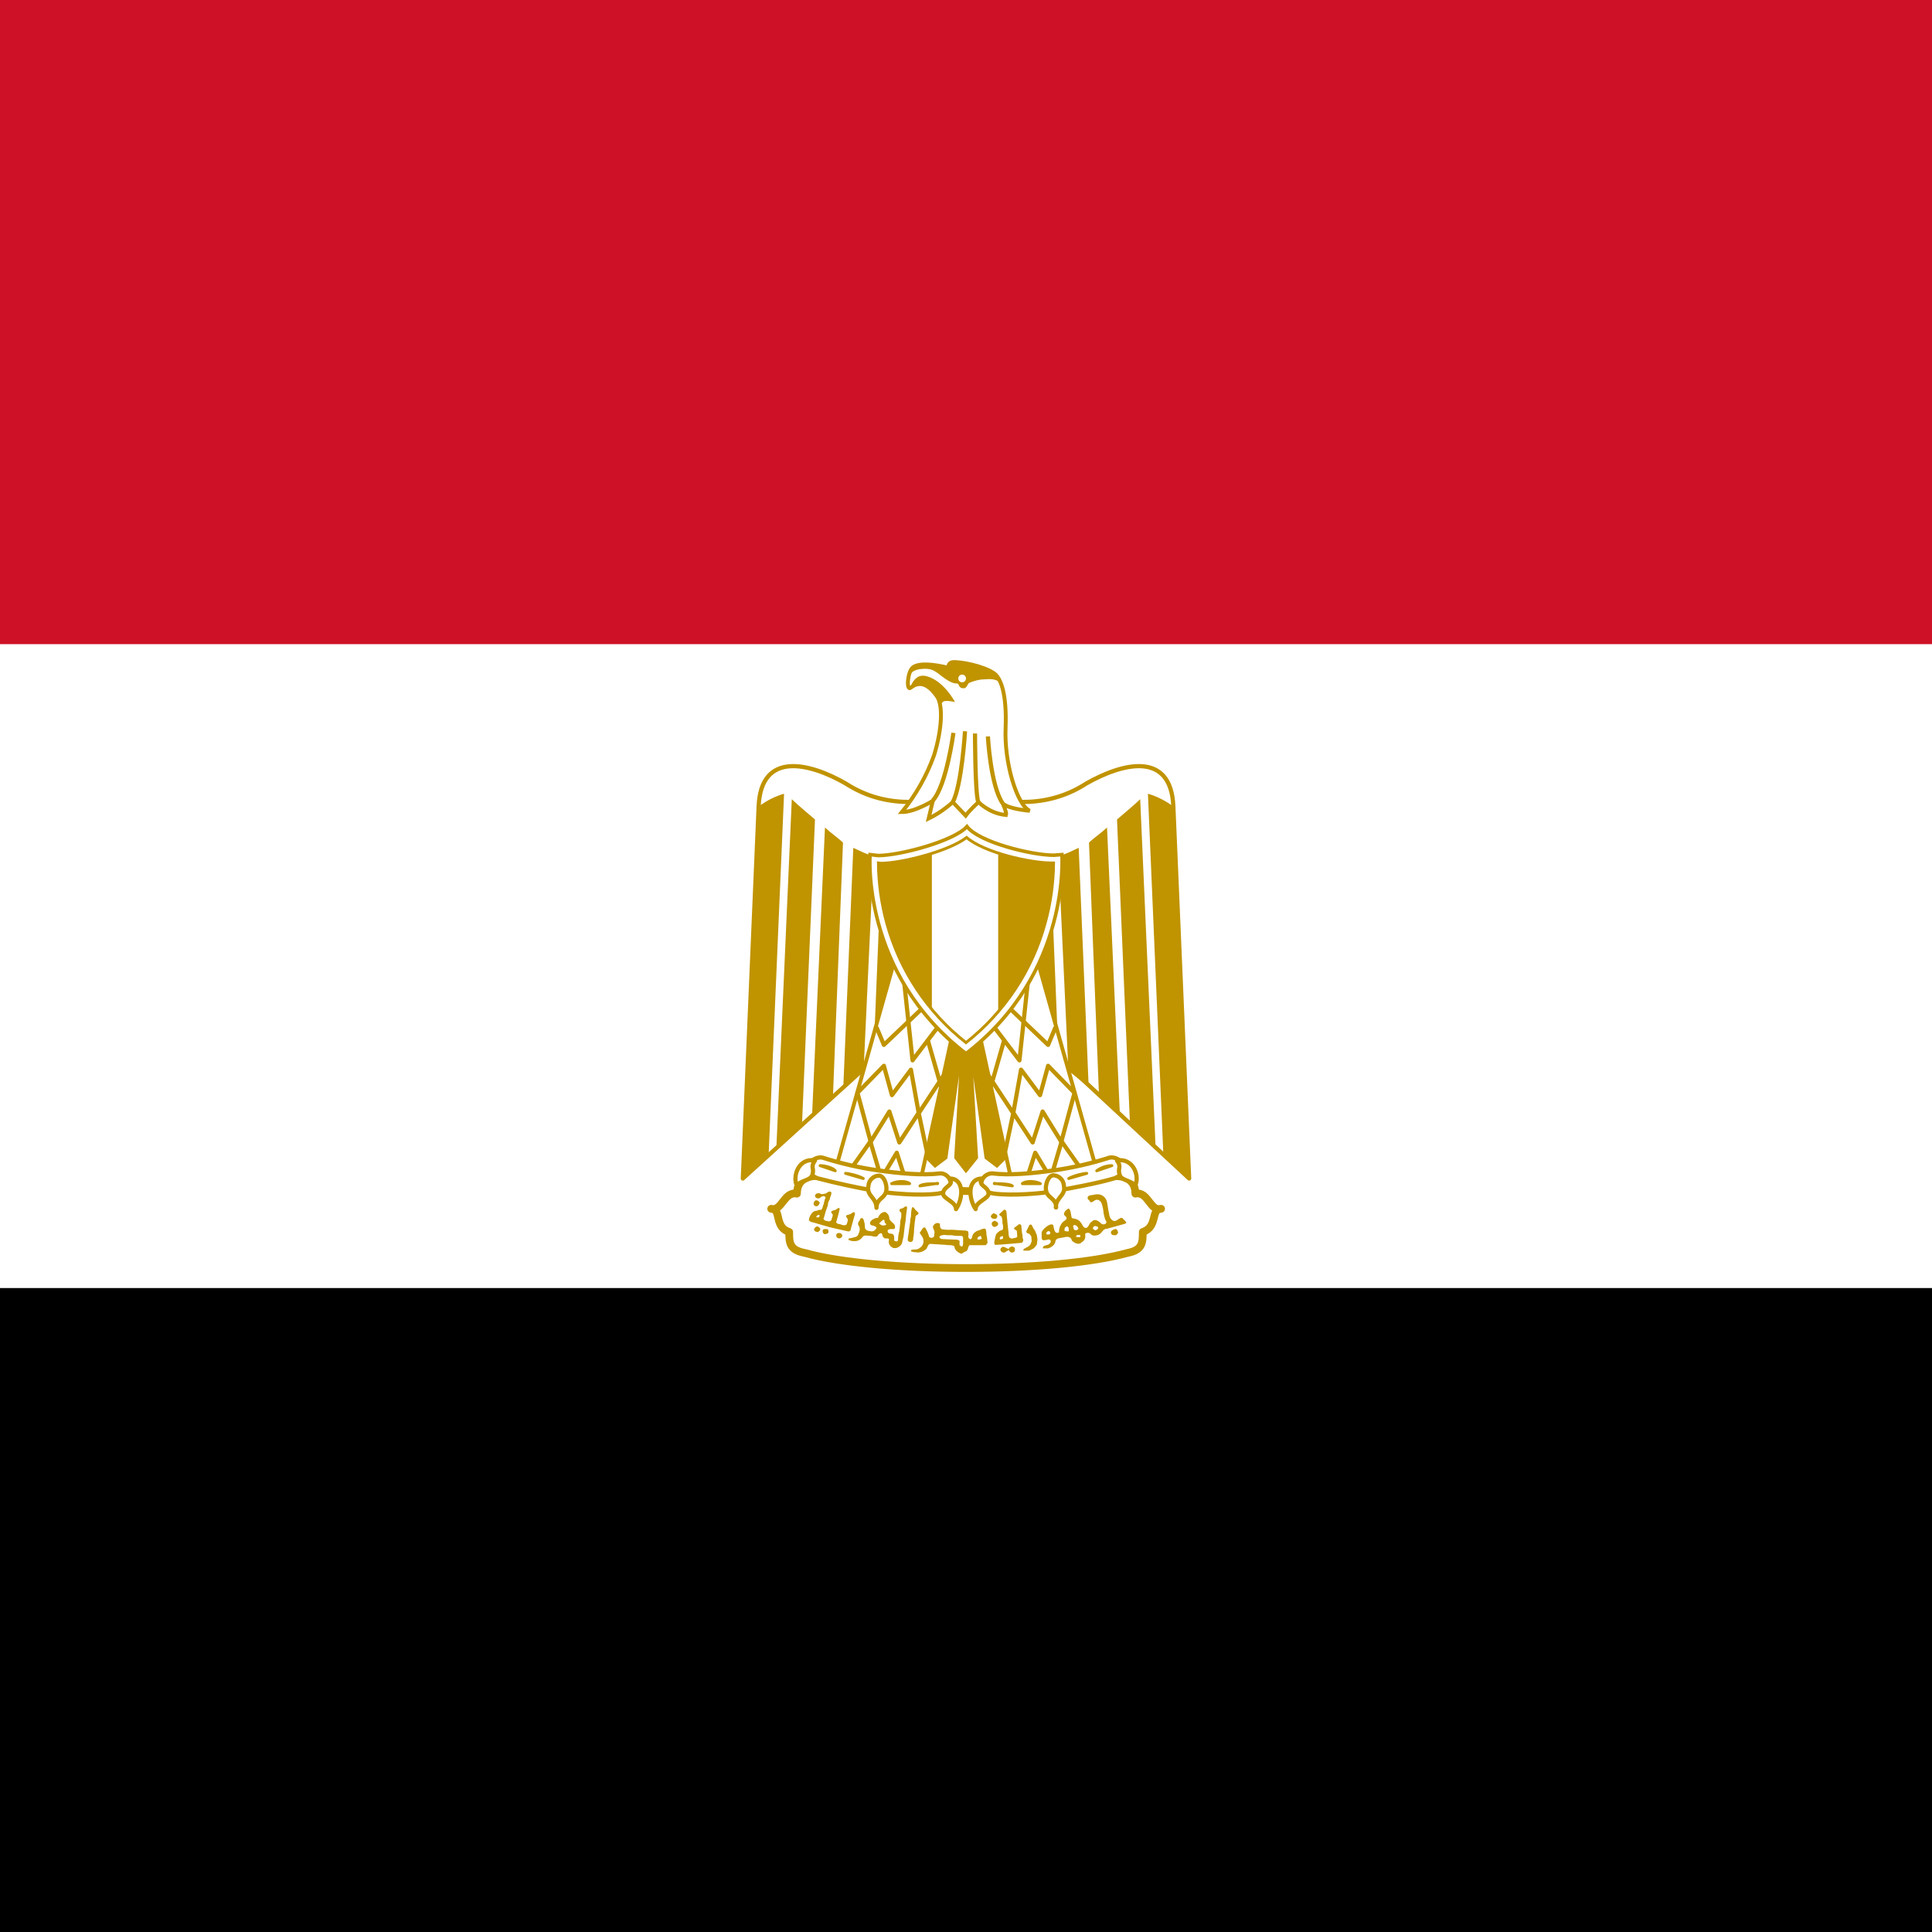
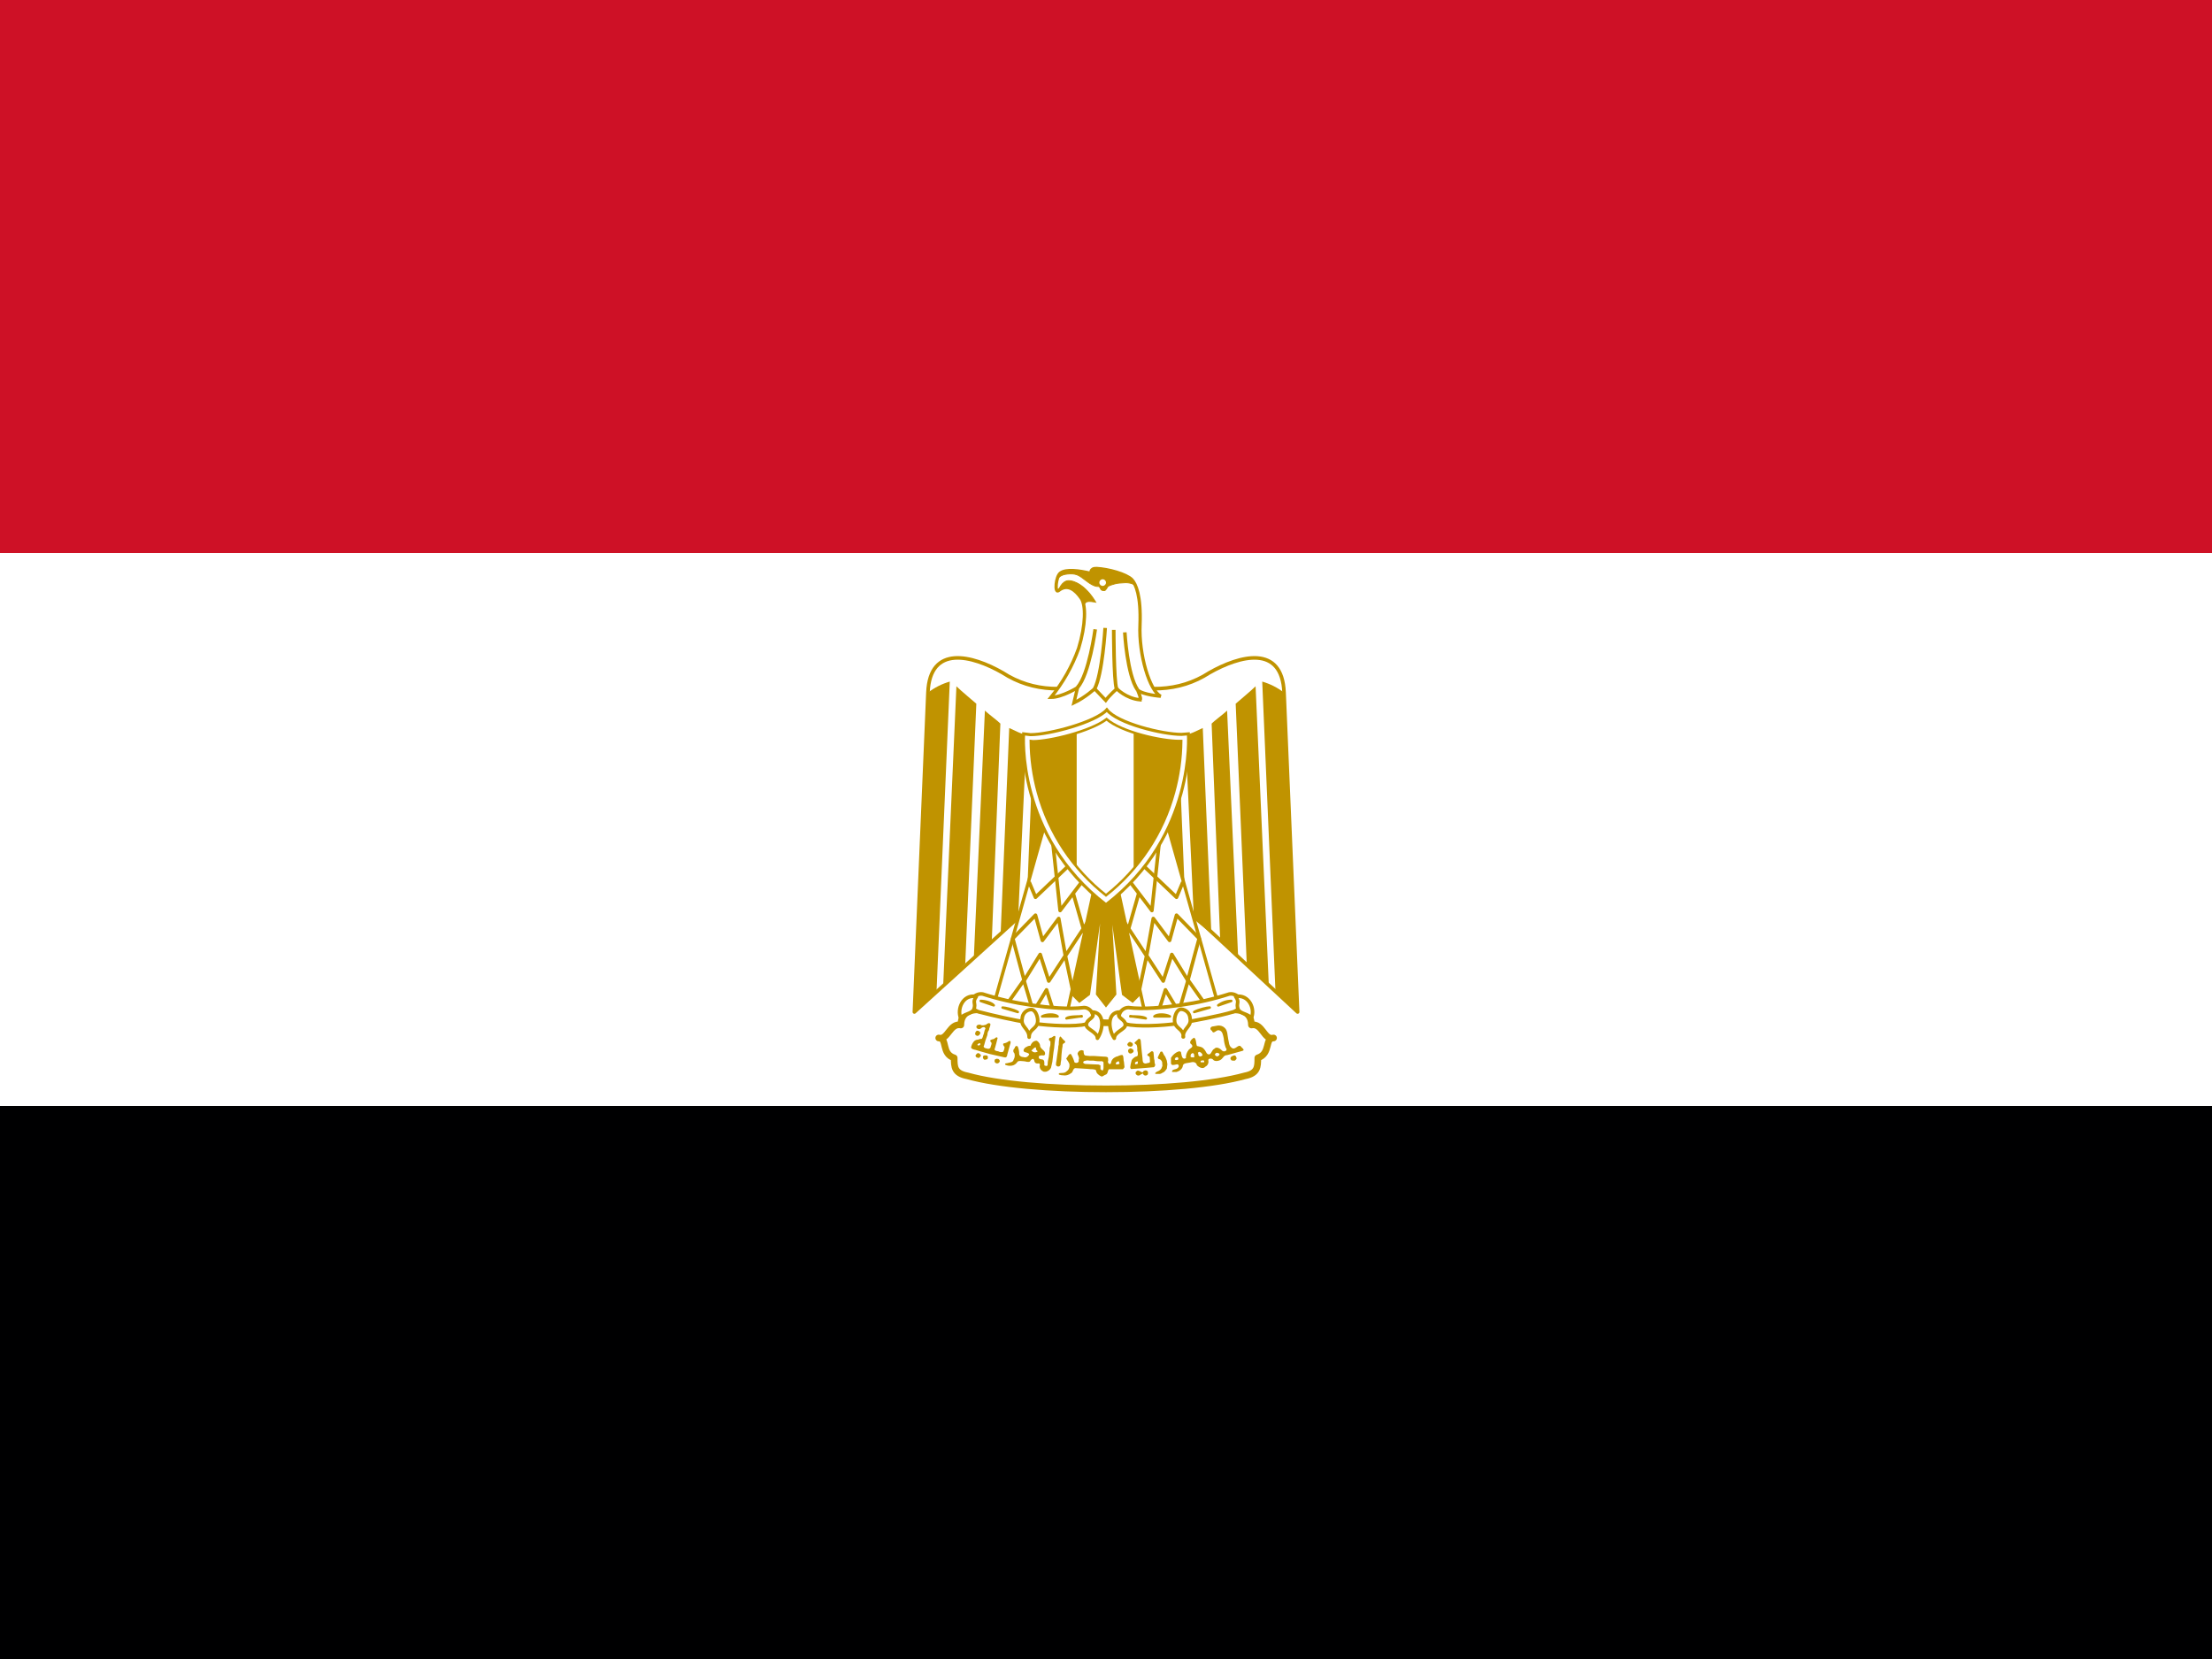
- <svg xmlns="http://www.w3.org/2000/svg" xmlns:xlink="http://www.w3.org/1999/xlink" id="flag-icons-eg" viewBox="0 0 512 512">
-   <path fill="#000001" d="M0 341.3h512V512H0z" />
-   <path fill="#fff" d="M0 170.7h512v170.6H0z" />
-   <path fill="#ce1126" d="M0 0h512v170.7H0z" />
-   <g fill="#fff" stroke="#c09300" transform="translate(-128)scale(.85333)">
+ <svg xmlns="http://www.w3.org/2000/svg" xmlns:xlink="http://www.w3.org/1999/xlink" id="flag-icons-eg" viewBox="0 0 640 480">
+   <path fill="#000001" d="M0 320h640v160H0z" />
+   <path fill="#fff" d="M0 160h640v160H0z" />
+   <path fill="#ce1126" d="M0 0h640v160H0z" />
+   <g fill="#fff" stroke="#c09300" transform="translate(-40)scale(.8)">
    <path stroke-linejoin="round" stroke-width="1.3" d="m450.8 302.4 68.5 63.6-4.9-115.5c-.7-17.5-15.9-13.5-27-7.2-11.1 7.2-24 7.2-37.4 2.5-13.5 4.7-26.3 4.7-37.4-2.5-11-6.3-26.3-10.3-27 7.2L380.7 366z" />
    <path id="eg-a" fill="#c09300" stroke="none" d="m393.5 246.5-4.8 112.3-8 7.2 4.9-115.5a24 24 0 0 1 7.9-4m9.6 8-4 94-8 8.2 4.8-108.5c1.6 1.6 6.3 5.5 7.2 6.3m8.7 7.2-3.1 78.4-6.5 6.3 4-89.4c1.6 1.5 4.8 3.8 5.6 4.7m9.5 4-3.1 66.8-6.3 5.1 3.1-74.3c1.6.7 4.7 2.4 6.3 2.4m8.8 0-2.3 55.7-6.5 6.3 2.5-61.3c1.5 0 5.6 0 6.3-.7" />
    <use xlink:href="#eg-a" width="100%" height="100%" transform="matrix(-1 0 0 1 900 0)" />
    <path fill="#c09300" stroke-width="1.1" d="m453.2 315 9.6 43.8-3.2 3.2-3.3-2.5-5.4-39 2.3 39-3.2 4-3.1-4 2.3-39-5.5 39-3.3 2.5-3.2-3.2 9.6-43.7h6.4z" />
    <g id="eg-b" fill="none" stroke-linejoin="round" stroke-width="1.3">
      <path fill="#fff" stroke-width="1.2" d="m428.5 295.8-19.1 67.7 26.3 4 11.1-50.9z" />
      <path d="m422.2 319 2.3 5.5 12.4-11.8" />
      <path d="m430.8 305 2.6 24.3 7.9-10.4m-3.2 4 4.3 15m1.7-5.5-8.7 13.2m2.7 13.2-2.8-13.2-2.4-13.4-5.9 7.9-2.5-9.1-8.2 8.4 4.1 15.2 5.8-9.4 3.1 9.6 6-9.2" />
      <path d="m415 362 5.3-7.5 3.4 11.5 4.8-8 3.1 9.6" />
    </g>
    <use xlink:href="#eg-b" width="100%" height="100%" transform="matrix(-1 0 0 1 900 0)" />
    <g stroke-linecap="round" stroke-linejoin="round" stroke-width="1.3">
      <path stroke-width="2.4" d="M450 393.8c20 0 39-1.6 50.2-4.7 4.7-.9 4.7-3.3 4.7-6.5 4.8-1.6 2.4-7.2 5.7-7.2-3.4 1-4-5.5-8-4.7 0-5.6-5.7-6.3-10.4-4.7-9.5 3.1-26.3 3.9-42.2 3.9-16-.8-32.6-.8-42.2-4-4.7-1.5-10.3-.8-10.3 4.8-4-.8-4.7 5.6-8 4.7 3.3 0 .8 5.7 5.6 7.2 0 3.2 0 5.6 4.8 6.5 11 3.1 30.2 4.7 50.1 4.7" />
      <path d="M422.9 363.5c6.4.9 13.6 1.6 19.2.9 3.2 0 5.5 5.5-.9 6.3-5.5.7-14.3 0-19-.8a231 231 0 0 1-18.4-4c-5.6-2.4-1.6-7 1.6-6.4a105 105 0 0 0 17.5 4m54.2 0c-6.4.9-13.6 1.6-19 .9-3.4 0-5.7 5.5.7 6.3 5.6.7 14.3 0 19-.8 4-.8 12.8-2.3 18.4-4 5.6-2.4 1.6-7-1.6-6.4a105 105 0 0 1-17.5 4" />
      <path d="M403 360.4c-4.8-.9-7 4.7-5.5 7.9.7-1.6 4-1.6 4.7-3.2.9-2.4-.7-2.4.9-4.7zm19.2 14.7c0-3.2 3.1-2.8 3.1-6 0-1.5-.8-4-2.4-4a3.4 3.4 0 0 0-3.2 3.2c-.7 3.1 2.5 3.6 2.5 6.8m22.7-9.1c4.7 0 4.2 6.3 2 9.5 0-2.3-4-3.2-4-4.8 0-2.4 3.6-2.4 2-4.7m52-5.6c4.9-.9 7.2 4.7 5.6 7.9-.7-1.6-4-1.6-4.7-3.2-.9-2.4.7-2.4-.9-4.7M478 375c0-3.2-3.2-2.8-3.2-6 0-1.5.8-4 2.4-4a3.4 3.4 0 0 1 3.2 3.2c.7 3.1-2.5 3.6-2.5 6.8zm-23-9c-4.7 0-4.2 6.3-2 9.5 0-2.3 4-3.2 4-4.8 0-2.4-3.6-2.4-2-4.7" />
      <path stroke-width=".9" d="M404.7 362c1.6 0 4 .7 4.7 1.6zm7.9 2.4c.8 0 4 .7 5.5 1.6zm28.6 3.2c-1.5 0-4.7 0-5.5.7l5.5-.8zm-8.7 0c-.9-.9-4-.9-5.6 0zm62.8-5.6a8 8 0 0 0-4.7 1.6zm-7.8 2.4c-1 0-4 .7-5.6 1.6zm-28.7 3.2c1.5 0 4.7 0 5.6.7l-5.6-.8zm8.7 0c.9-.9 4-.9 5.6 0z" />
      <g fill="#c09300" stroke="none">
        <path d="M403.3 374.6q-.8-.3-.6-1 .3-1 1-.8c.4 0 .9.6.9.8l-.4.7-.2.1q-.1.3-.7.2m55 3.9q-.4-.2-.6-.7c0-.4.6-1 1-1l.8.4q.5.6-.1 1.2-.5.3-1.1 0zm.3 2.5q-.5-.2-.6-.8t.5-.9l.4-.2.4.2q.6.2.7.8 0 .5-.7.8-.4.3-.7 0z" />
        <path d="M407.8 370q-.7.1-1.2.6c-.6.1-1.4.5-2 0-.6-.1-1.4 0-1.5.8.1.7 1 1 1.6.6.4-.5 1.5-.9 1.7 0-.5.8-.4 1.7-.8 2.4q-.1.7-.5 1.3-.8 0-1.4.3a2 2 0 0 0-1.6.8q-.7.9-.9 2c.1.6 1 .8 1.6.9l2 .6 3.2.9 4.8 1.1.5.1c.7.2 1-.5 1-1l1-3.6c.2-.5.5-1.5-.4-1.3q-.7.6-1.6.8c-.9 0-.4 1 0 1.3q0 1-.5 1.8-.9.3-1.8-.2c-.5 0-1.7-.3-1.2-1l.5-1.8.5-2c-.4-.7-1 .3-1.5.4s-1.6.3-1 1c.6.4.2 1.1 0 1.7 0 .7-.8 1-1.4.7-.6 0-1.5-.5-1-1.1l.5-1.8.7-2q0-1 .6-1.8c0-.7.5-1.3.5-2q0-.4-.4-.4zm-3.7 7.3h.3q.3.3 0 .6l-.3.2q-.7 0-.6-.3l.3-.3zm-1 5q-.7-.5.3-1.3.4-.3.9.1.9.6 0 1.3-.2.3-.5.2t-.7-.2zm3 1a1 1 0 0 1-.6-1.1q.1-.6.9-.5.9-.1.9.7 0 .5-.3.7zm89.2 0q-.3-.1-.3-.5 0-.6.8-.9.9-.5 1.2.2.5.8-.1 1.2-.2.4-.8.3-.7 0-.8-.2zm-85 1.2q-.6-.1-.6-.8 0-.4.2-.6l.6-.2.6.1q.8.6.3 1.2t-1.2.3zm21.8 1-.2-.3q0-.9.2-1.7l.2-1.5.4-2.8q0-.8.2-1.4 0-1.2.2-2.2c0-.3.3-1 .6-.6q.6.8 1.4 1.5c.4.3 0 .7-.3.8q-.6.3-.5 1l-.2 1.2-.2 2-.1 1.8-.2 1.2q.1.7-.4 1.1-.6.3-1-.1zm29.7-9.8-1.3 1.2c-.6.5.5.7.6 1.1q.3.9.2 1.8.3.9.2 1.7c0 .7-.8.5-1.2.9q-.6.4-1 1l-.4 1.6c0 .5-.3 1 0 1.4l.1.2h.5l1.5-.1 3.7-.3 2.2-.2c.6.1.9-.5.9-1-.4-.7-.1-1.4-.4-2l-.2-2.2c0-.6-.7-.8-1-.4l-1.2.9c-.3.6.6.6.8 1l.1 1.5c.1.6-.5.6-1 .7q-.9.4-1.5-.3-.2-.7-.2-1.5l-.3-2.7-.3-3.2c0-.5-.1-1.2-.8-1.1m-.6 8.2h.3v.8l-.3.1-.4.1h-.2q-.3-.3.1-.8zm-30-9.2c-.3 0-.8.7-1.2.6-.9.1-.8 1-.1 1.3v.8c.1.8-.4 1.5-.3 2.3l-.3 2.6q-.4 1.4-.4 2.7c-.1.8-.7.5-1.2.3v-1q0-1.2-1.2-1.2-1-.1-.8-1.1.6-.4 1.5-.3c1 .2.9-1.1.4-1.6s-1.2-1-1.4-1.6q0-1.3-1.2-2.1c-1.1-.1-2 .8-2.3 1.8q-.8 0-1.4.4c-.7.2-1.7 1.4-.7 1.9.5.1 2.2.5 1.4 1.2q-.7 1-1.9.6c-.7 0-1.5-.4-1.5-1.2q0-1.2-.4-2.3c-.2-.8-1.1-.6-1.2.2q-1 1-.1 2 .3 1.2-.3 2.2c-.2 1-1.2 1-1.9 1.2-.3.2-1.6 0-1.1.7a4 4 0 0 0 2.4.3q1.2-.2 2-1.4c.5-.5 1.4-.2 2.2-.2.7 0 1.5.5 2.3.1.2-.5 1.2-1.5 1.5-.5q.2 1.4 1.5 1.2c.9 0 .5.6.5 1.2q.2 1.3 1.5 1.8h.8q1.2-.3 1.8-1.4l.5-2.2.4-3.4q.3-1.5.4-3.2l.3-2.3q0-.6-.5-.4m-6.7 4.1q.2 0 .2.5t.5.8v.3l-.8.2q-.7 0-1.2-.5l-.2-.2.3-.2.5-.5q.4-.4.7-.4m66-7.9-1.7.3c-1 0-1.5 1-.5 1.6.6 1.5 1.5-.4 2.5-.2 1.4.2 1.5 1.8 1.8 3q.1 1.6.7 3.3c1 1.1-.7 1.8-1.4 1-.6-.7-2-1.5-2.7-.6-.9.4-1 1.6-1.7 2-1.2.3-1.3-1.2-2-1.8-.6-.9-1.7-1-2.6-1.2-.4-.9-.2-2.4-1-3-.8.3-2.2 1.7-1 2.4 1 1-.5 1.4-1 2q-1.1 1.4-1 3c-1.3.7-1.5-.8-1.7-1.7 0-1.1-1-.8-1.7-.4q-1.3.8-2 2v2c.2.9 1.2.5 1.8.4 1-.4 1.4.7.6 1.3-.6.6-2.2.3-2 1.4h1.6c1-.3 2.2-1.1 2.3-2.3.2-1 1.7-.9 2.5-1.1 1-.3 2.3-.4 2.6 1 .7.7 2.2 1.5 3 .5a2 2 0 0 0 1.1-2.3c-.1-.8 1.3-.8 1.7-.3.5.8 2.1.6 2.9 0s1-1.6 2.2-1.6l5.4-1.5c1.4-.3-.2-1.2-.6-1.8-1-.5-2 1.7-3.2.6-1-.7-.9-2-1.2-3.1-.3-1.4-.2-3-1.2-4q-1-1-2.5-.9m-6.8 9.5.5.2q.6.4.7 1 0 .2-.3.3l-.5.2q-.5-.1-.7-.5v-.4q-.3-.5 0-.6zm6.5.4q.5 0 .8.3.2.5-.4.8l-.5.2-.4-.3q-.3-.1-.3-.4.1-.5.8-.7zm-9 0q.3 0 .4.2.3.2.3.6v.6q.2.3-.6.2c-.8-.1-.7 0-.7-.6q0-.5.3-.7t.4-.2zm-5.4 1.5.4.4q0 .4-.2.6-.6.2-1 0v-.1q-.3-.2 0-.3v-.1l.2-.3zm9.2 1.2.5.1v.6h-1.2l-.1-.2q0-.3.2-.4zm-17.1 4.8q-.3 0-.1-.2.3-.4.8-.6a3 3 0 0 0 1.4-1l.4-1-.1-1.4a2 2 0 0 0-.8-1q-.6 0-.8-.6l.4-.9.6-1.2q.6-.3.8.2l.5 1q.4.4.6 1l.4 1 .2 1.3-.2 1.6-.6.8q-.4.5-1 .7-.4.3-.9.4H468zm-6.9.4q-.3-.2-.3-.6c0-.4 0-.3.3-.6q.4-.6 1.4 0t1 .1q.2-.4 1-.5l.5.2q.3.2.3.7c0 .5 0 .5-.3.8q-.3.2-.7.2a1 1 0 0 1-.8-.6q0-.4-.2-.1l-.2.1q-.4.1-.8.5l-.5.1q-.4 0-.7-.3m-19.8-8.9q-1.2.1-1.5 1.3c.2.7.8 1.5.4 2.2.3 1-.8 1.4-1.5.9q-.4-1.5-1.3-3c-.8-.2-1.1 1.1-1.7 1.6.3.7 1.1 1.4 1.2 2.3q.1 1.6-1.1 2.4c-.7.7-1.7.5-2.5.6-1 .6.7.8 1.2.8q1.6.3 3-.8c.7-.3.6-1.7 1.5-1.8l4.8.3c.8.2 2.1-.1 2.7.5 0 1 1 1.8 1.9 2.2.5.2 1-.5 1.5-.6 1-.3.7-1.5 1.3-2h5c.2 0 .3-.5.6-.7l-.2-1.9c-.3-.8 0-1.8-.5-2.5-.9-.2-1.6.5-2.4.6q-1.6.7-1.8 2.3c-.5.9-1.4-.2-1-1l-.1-1c-.5-.5-1.4-.3-2.1-.4l-3-.2q-1.5.1-2.7-.1c-1 0-1-1-1-1.8zm2 3.7 1 .1h1.3q1.5.3 3 .2.3 0 .6.4v2q0 .5-.2.8l-.2.2-.7-.5v-1.4l-.7-.3-2.6-.1-2-.1q-.5 0-.9-.4-.2-.4.4-.7zm11.3.3q.2 0 .2.3l.2.5q0 .2-.2.2-.8.3-1.2 0l.2-.6z" />
      </g>
    </g>
    <path stroke-width="1.1" d="M450 327.2c32.6-25 29.8-61.8 29.8-61.8l-2.5.2c-6.9 0-23.2-4-27-8.9-4 4.5-20.8 9-27.6 9l-2.5-.3s-2.9 36.7 29.8 61.8z" />
    <path stroke-width=".9" d="M477.2 268h-.8c-6.2 0-20.6-3.1-26.2-7.9-5.8 4.4-20.5 8-26.6 8l-.8-.1a73 73 0 0 0 2.6 18.7 71 71 0 0 0 24.6 37.1 71 71 0 0 0 24.6-37.2 73 73 0 0 0 2.6-18.6z" />
    <path fill="#c09300" stroke="none" d="M439.4 265a62 62 0 0 1-16.6 3l.1 4.1a73 73 0 0 0 2.5 14.5 71 71 0 0 0 14 26.8zm20.6 0v49.2a71 71 0 0 0 14.6-27.6 73 73 0 0 0 2.5-14.5l.1-4h-.8c-3.8 0-10.4-1.2-16.4-3.2z" />
    <g stroke-width="1.3">
      <path stroke-width="1.2" d="M462.3 253c.7.1-.9-3.5-.9-3.5 1.8 1.8 8.4 2.3 8.4 2.3-4-1.8-8-15.1-7.5-25.8.4-10.6-1.5-14.8-3-16.4-2-2-8.5-3.8-12.7-4-2.5-.1-2 1.8-2 1.8-4.5-1.1-9-1.6-11-.2-1.8 1.2-2.2 7.5-.8 6.4 3.3-2.7 6.2-.2 8.2 2.7 1.8 2.5 1.7 9.7-.9 18.2a60 60 0 0 1-10 17.7c4 0 9.6-3.5 9.6-3.5l-1.3 5.5c4.2-2 7.5-5.1 7.5-5.1l4 4.2c1.3-1.8 4-4.2 4-4.2s3.3 3.5 8.4 4z" />
      <path fill="none" d="M446.1 227.6s-2.2 16.4-6.4 21m10-21.5s-1 16.7-3.8 22m6.9-21.3s0 18.2 1 21.3m3-20.4s.8 15.3 4.6 20.8" />
      <path fill="#c09300" stroke-width=".3" d="M442 219.6a8 8 0 0 0-1-3.3c-2-3-4.9-5.4-8.2-2.7 0 0 1.1-3.5 3.6-3.6 1.8-.1 6.1 1.4 9.9 7.8 0 0-2.8-.6-3.5 0-1.2 1-.7 1.8-.7 1.8z" />
      <path fill="#c09300" stroke-width=".3" d="M432.4 209.3q.4-1.6 1.3-2.1c2-1.4 6.4-1 10.9.2 0 0-.4-1.9 2-1.8 4.2.2 10.6 2 12.6 4a8 8 0 0 1 1.5 2.4c-1-1.4-3.8-1.3-4.5-1.2-1 .1-1.7 0-3.1.4q-1.2.3-2.3.8c-.4.4-.8 1.6-1.4 1.6-1 0-1-.2-1.3-.5q-.4-1-.9-1-1.6.2-5-2.5c-2.3-1.8-3.2-2.2-6-2-3 .2-3.8 1.9-3.8 1.9z" />
      <circle cx="448.8" cy="210.7" r="1.2" stroke="none" />
    </g>
  </g>
</svg>
